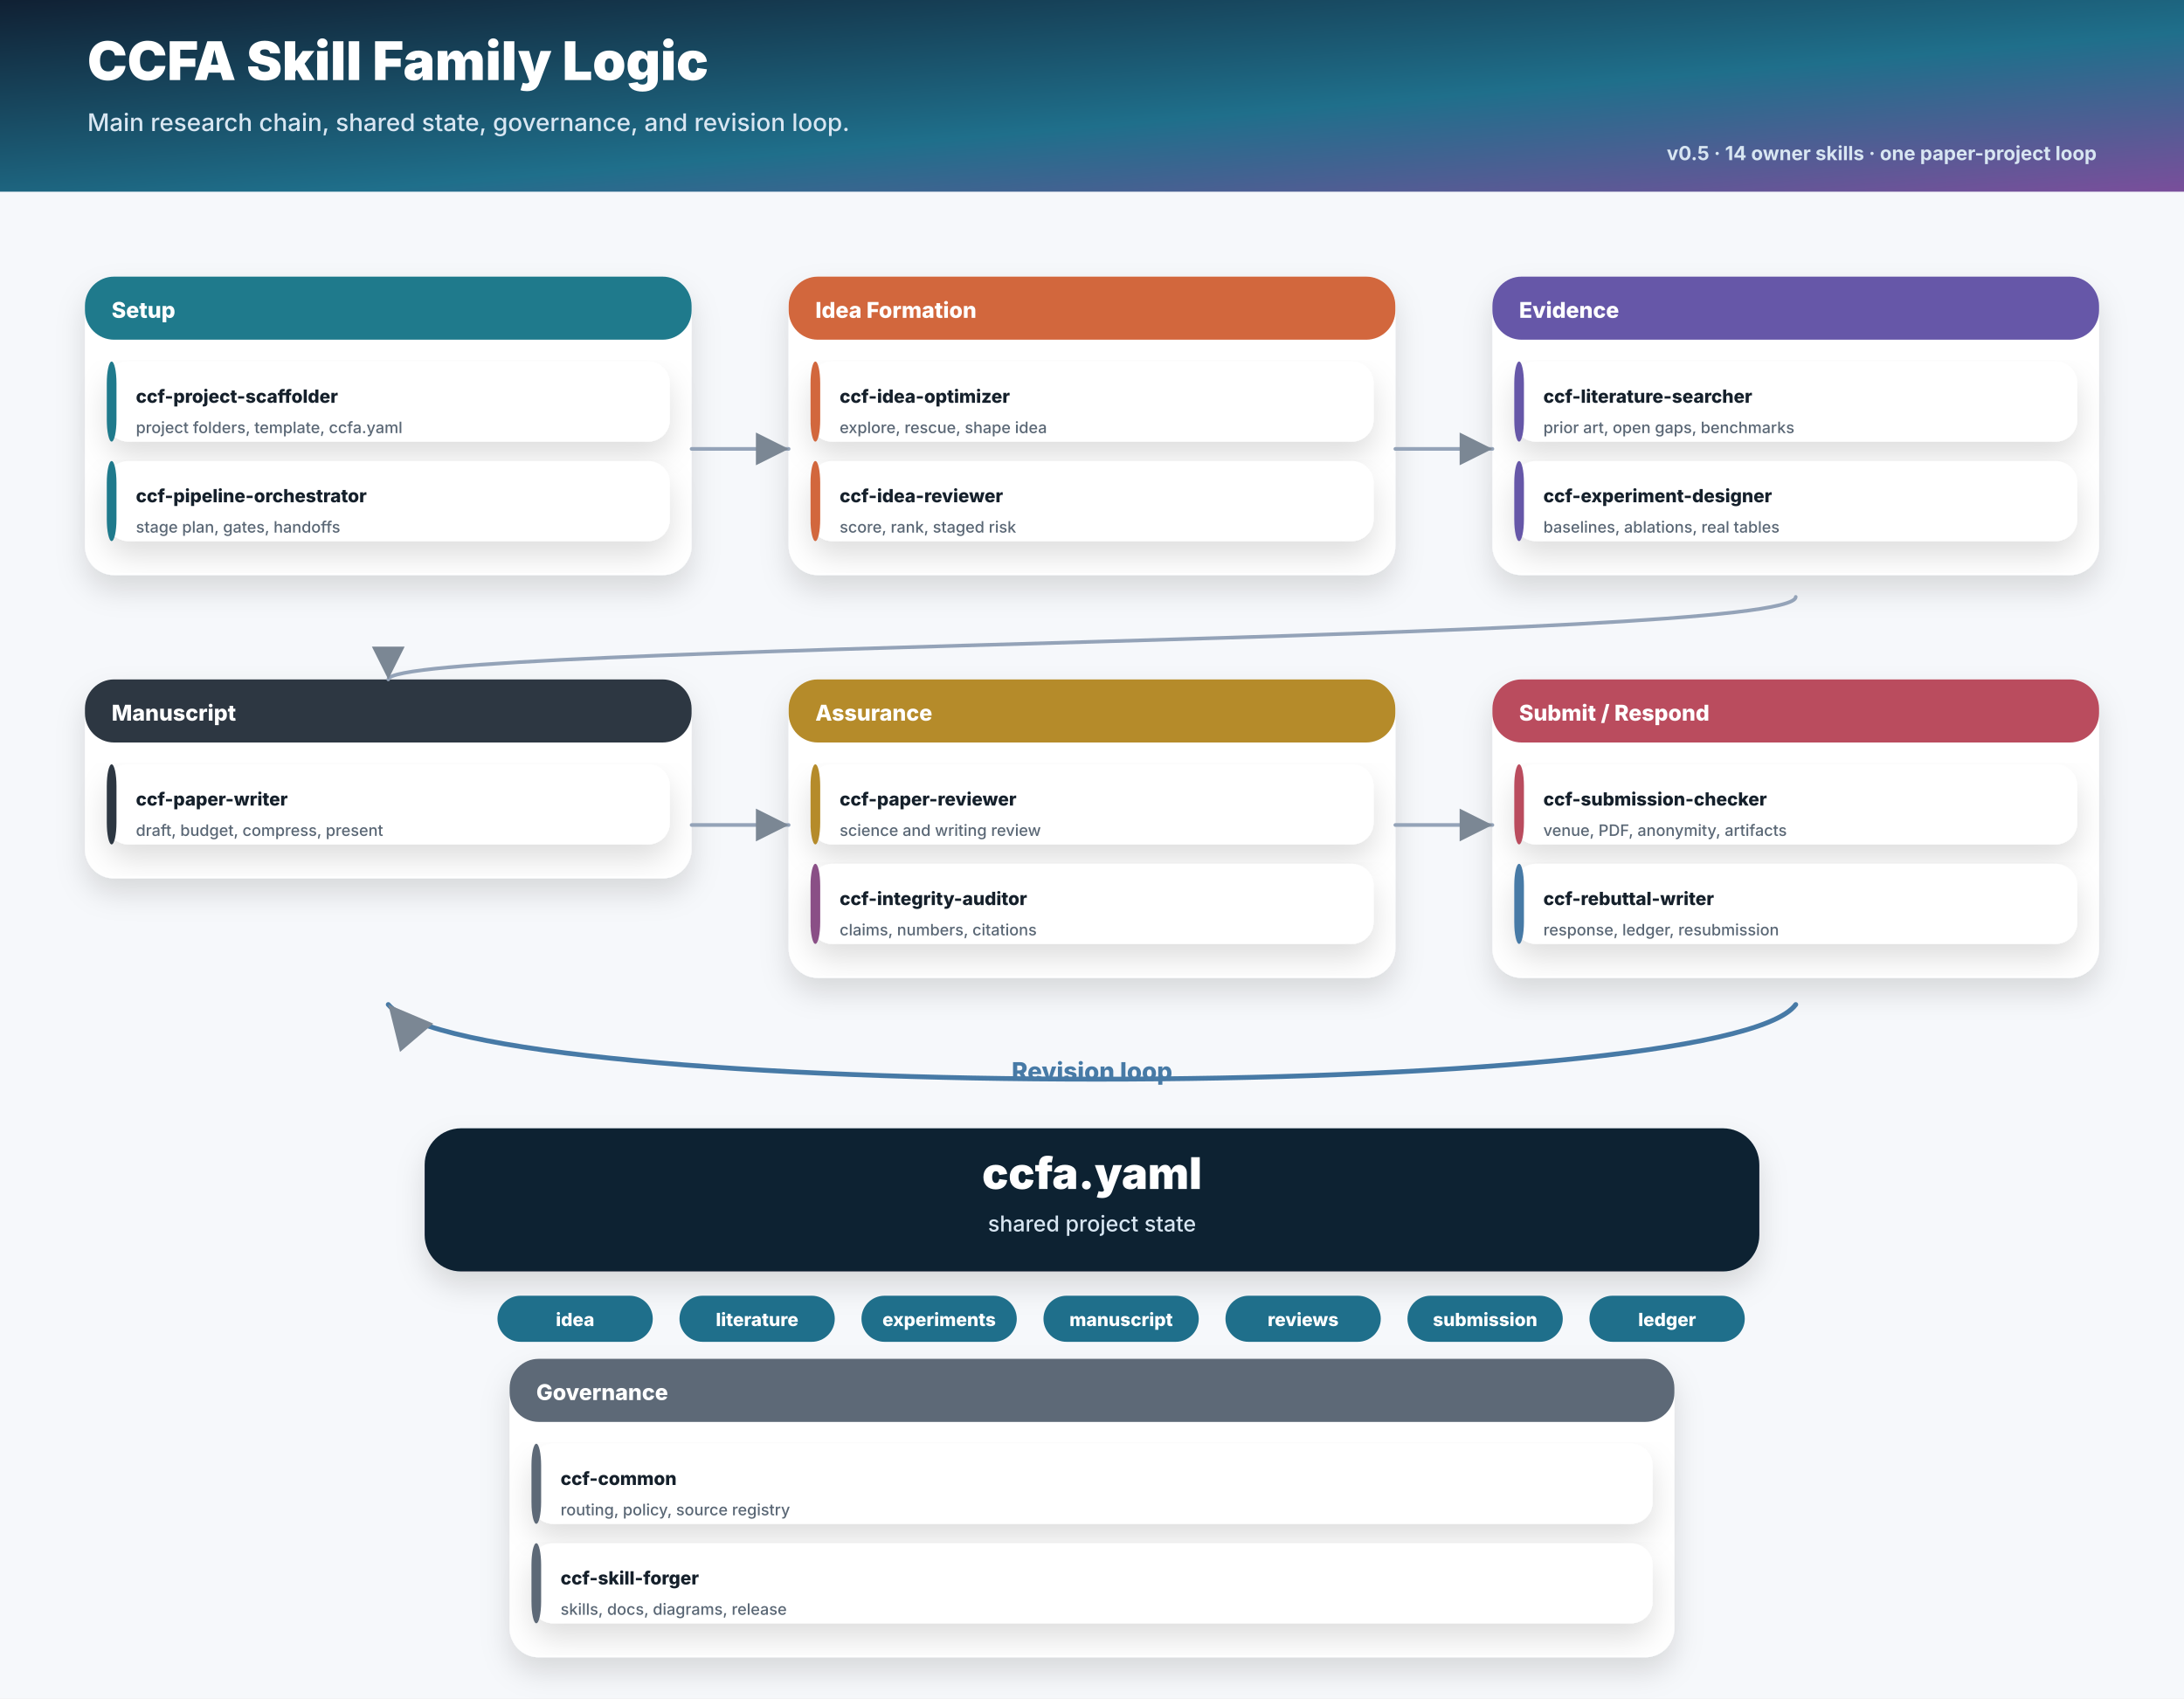
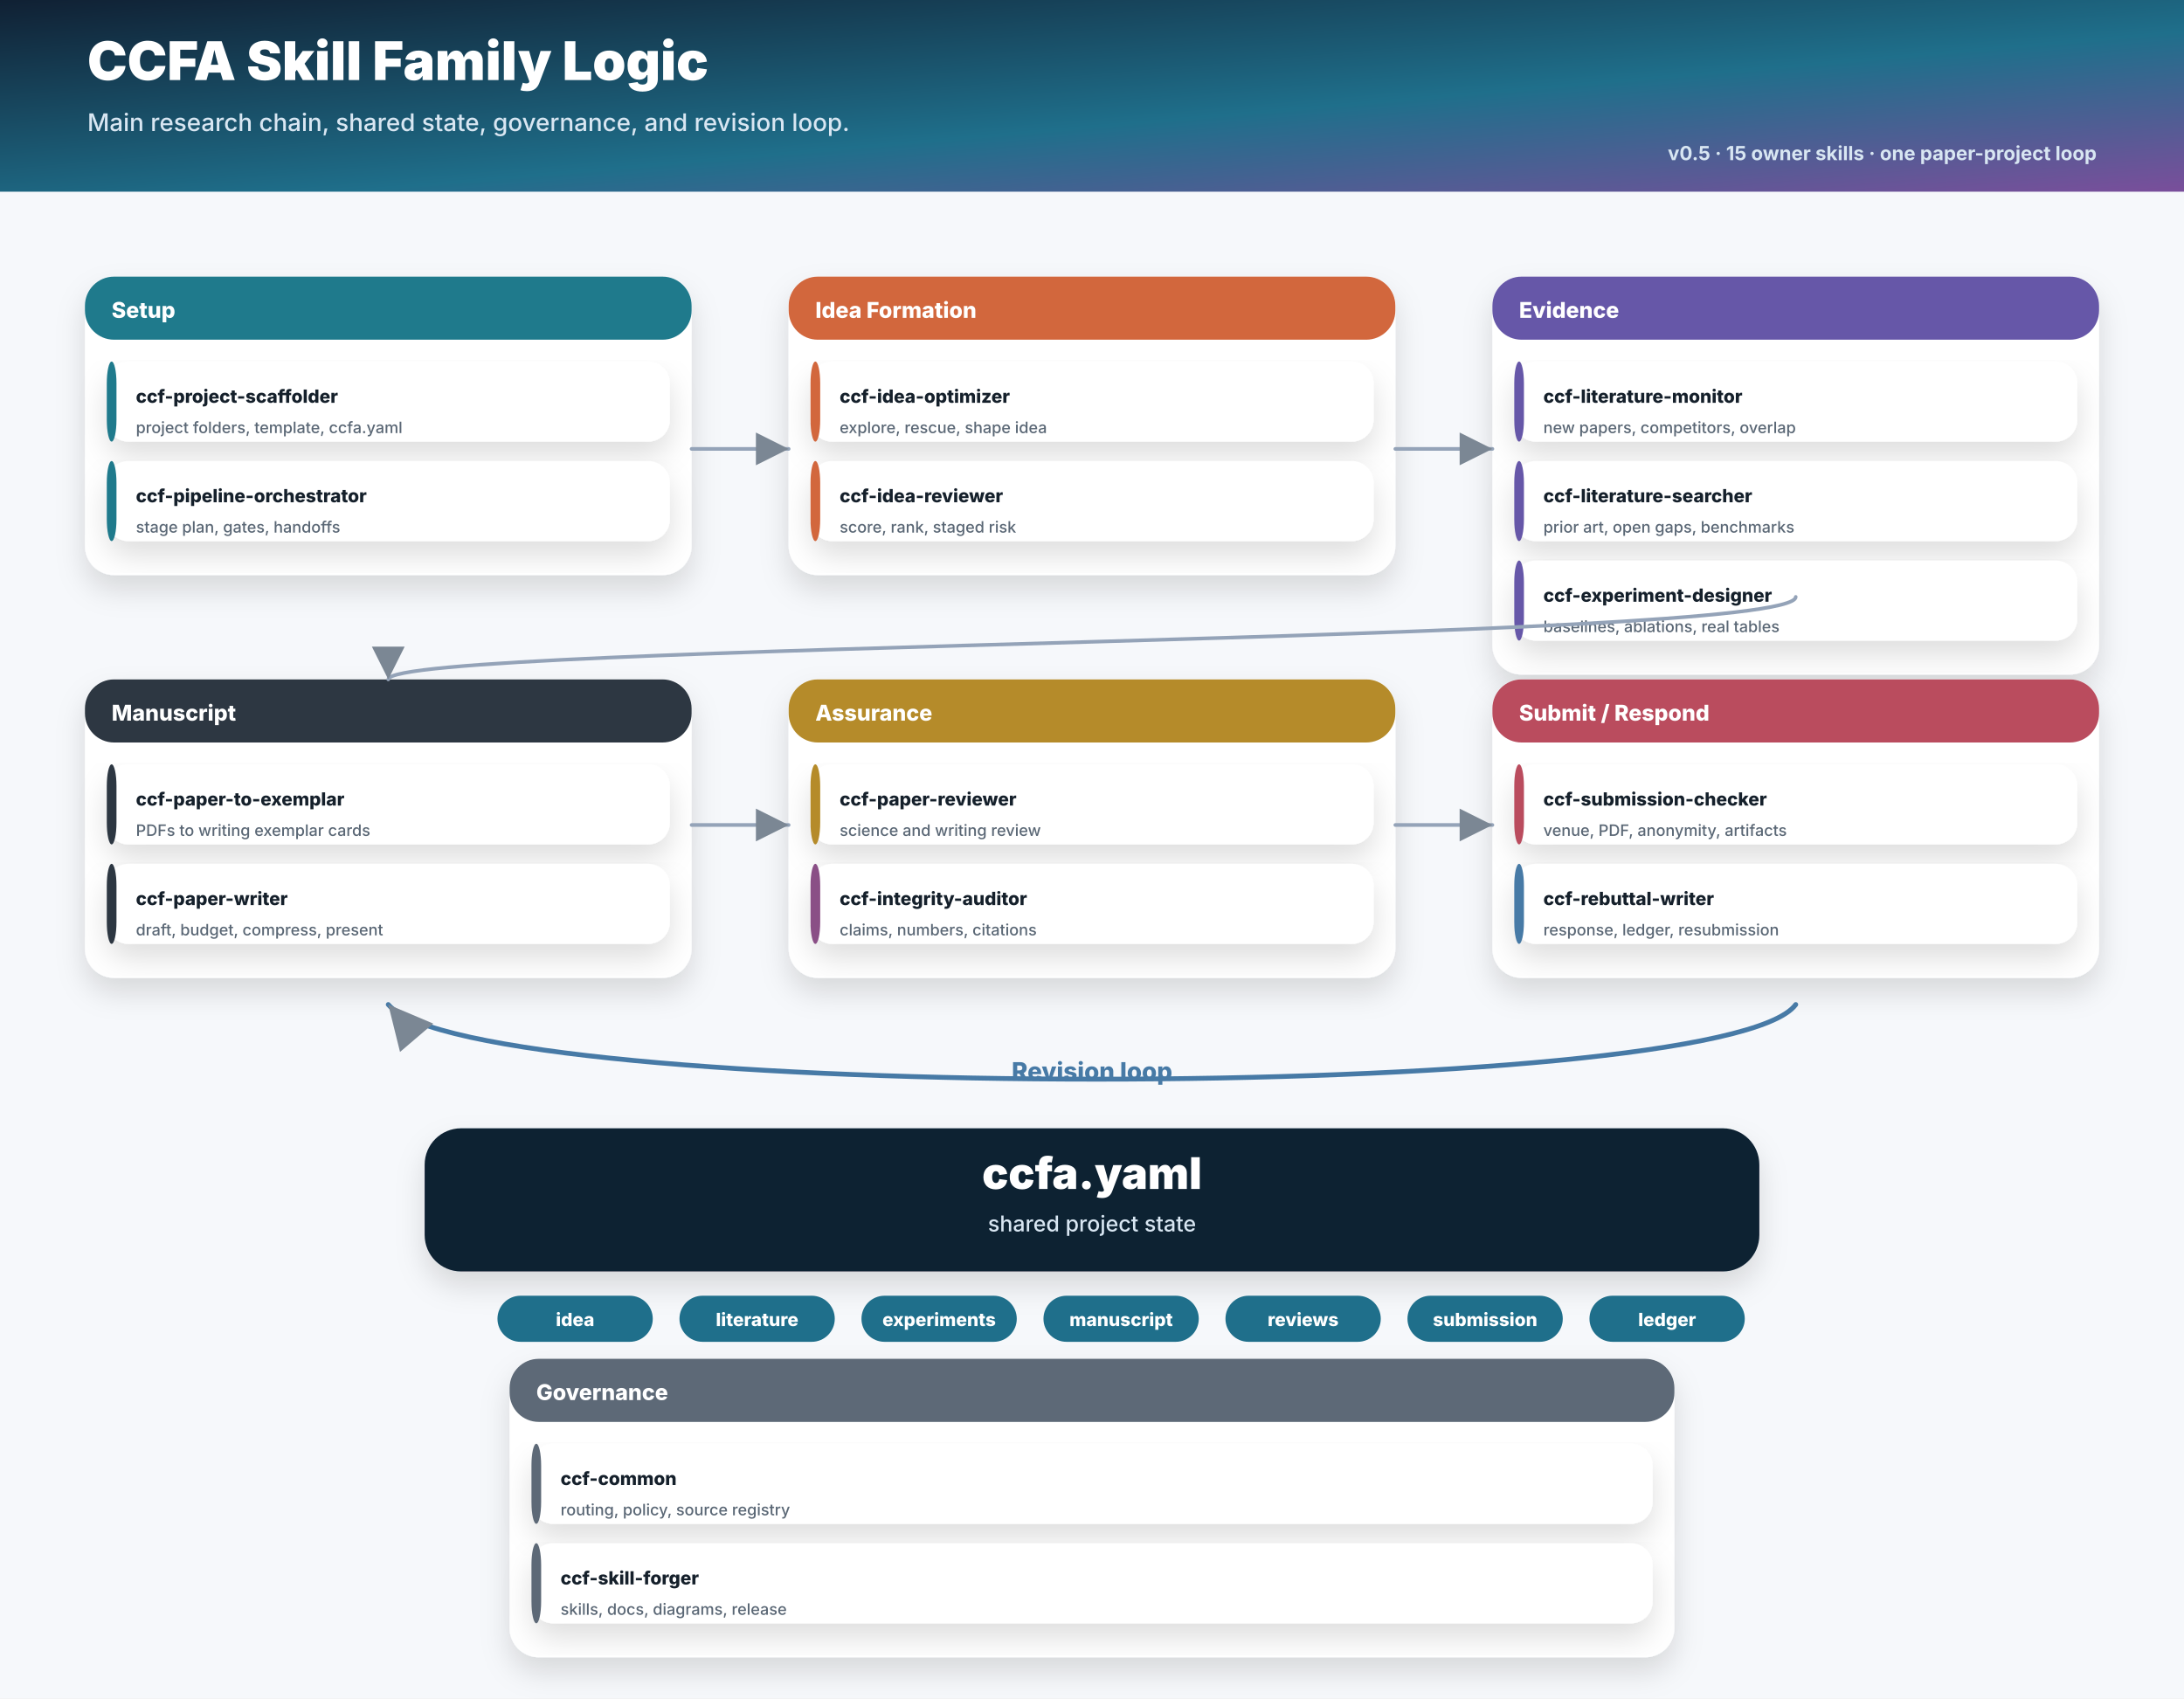
<svg xmlns="http://www.w3.org/2000/svg" width="1800" height="1400" viewBox="0 0 1800 1400">
  <defs>
    <linearGradient id="header" x1="0" y1="0" x2="1" y2="1">
      <stop offset="0" stop-color="#102033" />
      <stop offset="0.58" stop-color="#1F6F8B" />
      <stop offset="1" stop-color="#7A4E9B" />
    </linearGradient>
    <filter id="shadow" x="-20%" y="-20%" width="140%" height="160%">
      <feDropShadow dx="0" dy="12" stdDeviation="12" flood-color="#0B1826" flood-opacity="0.13" />
    </filter>
    <marker id="arrow" markerWidth="13" markerHeight="13" refX="11" refY="6.5" orient="auto">
      <path d="M2,2 L11,6.5 L2,11 Z" fill="#7B8794" />
    </marker>
  </defs>
  <style>text{font-family:Inter, Segoe UI, Arial, sans-serif;dominant-baseline:auto} .mono{font-family:Consolas,Menlo,monospace}</style>
  <rect x="0" y="0" width="1800" height="1400" rx="0" fill="#F6F8FB" stroke="none" stroke-width="2" />
  <rect x="0" y="0" width="1800" height="158" rx="0" fill="url(#header)" stroke="none" stroke-width="2" />
  <text x="72" y="66" font-size="44" font-weight="850" fill="#FFFFFF" text-anchor="start">CCFA Skill Family Logic</text>
  <text x="72" y="108" font-size="20" font-weight="500" fill="#D8E6F2" text-anchor="start">Main research chain, shared state, governance, and revision loop.</text>
-   <text x="1728" y="132" font-size="16" font-weight="650" fill="#D8E6F2" text-anchor="end">v0.5 · 14 owner skills · one paper-project loop</text>
+   <text x="1728" y="132" font-size="16" font-weight="650" fill="#D8E6F2" text-anchor="end">v0.5 · 15 owner skills · one paper-project loop</text>
  <rect x="70" y="228" width="500" height="246" rx="24" fill="#FFFFFF" stroke="none" stroke-width="2" filter="url(#shadow)" />
  <rect x="70" y="228" width="500" height="52" rx="24" fill="#1F7A8C" stroke="none" stroke-width="2" />
  <text x="92" y="262" font-size="18" font-weight="820" fill="#FFFFFF" text-anchor="start">Setup</text>
  <rect x="88" y="298" width="464" height="66" rx="18" fill="#FFFFFF" stroke="none" stroke-width="2" filter="url(#shadow)" />
  <rect x="88" y="298" width="8" height="66" rx="18" fill="#1F7A8C" stroke="none" stroke-width="2" />
  <text x="112" y="332" font-size="15" font-weight="820" fill="#15202B" text-anchor="start">ccf-project-scaffolder</text>
  <text x="112" y="357" font-size="13" font-weight="520" fill="#5A6775" text-anchor="start">project folders, template, ccfa.yaml</text>
  <rect x="88" y="380" width="464" height="66" rx="18" fill="#FFFFFF" stroke="none" stroke-width="2" filter="url(#shadow)" />
  <rect x="88" y="380" width="8" height="66" rx="18" fill="#1F7A8C" stroke="none" stroke-width="2" />
  <text x="112" y="414" font-size="15" font-weight="820" fill="#15202B" text-anchor="start">ccf-pipeline-orchestrator</text>
  <text x="112" y="439" font-size="13" font-weight="520" fill="#5A6775" text-anchor="start">stage plan, gates, handoffs</text>
  <rect x="650" y="228" width="500" height="246" rx="24" fill="#FFFFFF" stroke="none" stroke-width="2" filter="url(#shadow)" />
  <rect x="650" y="228" width="500" height="52" rx="24" fill="#D2673D" stroke="none" stroke-width="2" />
  <text x="672" y="262" font-size="18" font-weight="820" fill="#FFFFFF" text-anchor="start">Idea Formation</text>
  <rect x="668" y="298" width="464" height="66" rx="18" fill="#FFFFFF" stroke="none" stroke-width="2" filter="url(#shadow)" />
  <rect x="668" y="298" width="8" height="66" rx="18" fill="#D2673D" stroke="none" stroke-width="2" />
  <text x="692" y="332" font-size="15" font-weight="820" fill="#15202B" text-anchor="start">ccf-idea-optimizer</text>
  <text x="692" y="357" font-size="13" font-weight="520" fill="#5A6775" text-anchor="start">explore, rescue, shape idea</text>
  <rect x="668" y="380" width="464" height="66" rx="18" fill="#FFFFFF" stroke="none" stroke-width="2" filter="url(#shadow)" />
  <rect x="668" y="380" width="8" height="66" rx="18" fill="#D2673D" stroke="none" stroke-width="2" />
  <text x="692" y="414" font-size="15" font-weight="820" fill="#15202B" text-anchor="start">ccf-idea-reviewer</text>
  <text x="692" y="439" font-size="13" font-weight="520" fill="#5A6775" text-anchor="start">score, rank, staged risk</text>
-   <rect x="1230" y="228" width="500" height="246" rx="24" fill="#FFFFFF" stroke="none" stroke-width="2" filter="url(#shadow)" />
+   <rect x="1230" y="228" width="500" height="328" rx="24" fill="#FFFFFF" stroke="none" stroke-width="2" filter="url(#shadow)" />
  <rect x="1230" y="228" width="500" height="52" rx="24" fill="#6657A8" stroke="none" stroke-width="2" />
  <text x="1252" y="262" font-size="18" font-weight="820" fill="#FFFFFF" text-anchor="start">Evidence</text>
  <rect x="1248" y="298" width="464" height="66" rx="18" fill="#FFFFFF" stroke="none" stroke-width="2" filter="url(#shadow)" />
  <rect x="1248" y="298" width="8" height="66" rx="18" fill="#6657A8" stroke="none" stroke-width="2" />
-   <text x="1272" y="332" font-size="15" font-weight="820" fill="#15202B" text-anchor="start">ccf-literature-searcher</text>
-   <text x="1272" y="357" font-size="13" font-weight="520" fill="#5A6775" text-anchor="start">prior art, open gaps, benchmarks</text>
+   <text x="1272" y="332" font-size="15" font-weight="820" fill="#15202B" text-anchor="start">ccf-literature-monitor</text>
+   <text x="1272" y="357" font-size="13" font-weight="520" fill="#5A6775" text-anchor="start">new papers, competitors, overlap</text>
  <rect x="1248" y="380" width="464" height="66" rx="18" fill="#FFFFFF" stroke="none" stroke-width="2" filter="url(#shadow)" />
  <rect x="1248" y="380" width="8" height="66" rx="18" fill="#6657A8" stroke="none" stroke-width="2" />
-   <text x="1272" y="414" font-size="15" font-weight="820" fill="#15202B" text-anchor="start">ccf-experiment-designer</text>
-   <text x="1272" y="439" font-size="13" font-weight="520" fill="#5A6775" text-anchor="start">baselines, ablations, real tables</text>
-   <rect x="70" y="560" width="500" height="164" rx="24" fill="#FFFFFF" stroke="none" stroke-width="2" filter="url(#shadow)" />
+   <text x="1272" y="414" font-size="15" font-weight="820" fill="#15202B" text-anchor="start">ccf-literature-searcher</text>
+   <text x="1272" y="439" font-size="13" font-weight="520" fill="#5A6775" text-anchor="start">prior art, open gaps, benchmarks</text>
+   <rect x="1248" y="462" width="464" height="66" rx="18" fill="#FFFFFF" stroke="none" stroke-width="2" filter="url(#shadow)" />
+   <rect x="1248" y="462" width="8" height="66" rx="18" fill="#6657A8" stroke="none" stroke-width="2" />
+   <text x="1272" y="496" font-size="15" font-weight="820" fill="#15202B" text-anchor="start">ccf-experiment-designer</text>
+   <text x="1272" y="521" font-size="13" font-weight="520" fill="#5A6775" text-anchor="start">baselines, ablations, real tables</text>
+   <rect x="70" y="560" width="500" height="246" rx="24" fill="#FFFFFF" stroke="none" stroke-width="2" filter="url(#shadow)" />
  <rect x="70" y="560" width="500" height="52" rx="24" fill="#2D3742" stroke="none" stroke-width="2" />
  <text x="92" y="594" font-size="18" font-weight="820" fill="#FFFFFF" text-anchor="start">Manuscript</text>
  <rect x="88" y="630" width="464" height="66" rx="18" fill="#FFFFFF" stroke="none" stroke-width="2" filter="url(#shadow)" />
  <rect x="88" y="630" width="8" height="66" rx="18" fill="#2D3742" stroke="none" stroke-width="2" />
-   <text x="112" y="664" font-size="15" font-weight="820" fill="#15202B" text-anchor="start">ccf-paper-writer</text>
-   <text x="112" y="689" font-size="13" font-weight="520" fill="#5A6775" text-anchor="start">draft, budget, compress, present</text>
+   <text x="112" y="664" font-size="15" font-weight="820" fill="#15202B" text-anchor="start">ccf-paper-to-exemplar</text>
+   <text x="112" y="689" font-size="13" font-weight="520" fill="#5A6775" text-anchor="start">PDFs to writing exemplar cards</text>
+   <rect x="88" y="712" width="464" height="66" rx="18" fill="#FFFFFF" stroke="none" stroke-width="2" filter="url(#shadow)" />
+   <rect x="88" y="712" width="8" height="66" rx="18" fill="#2D3742" stroke="none" stroke-width="2" />
+   <text x="112" y="746" font-size="15" font-weight="820" fill="#15202B" text-anchor="start">ccf-paper-writer</text>
+   <text x="112" y="771" font-size="13" font-weight="520" fill="#5A6775" text-anchor="start">draft, budget, compress, present</text>
  <rect x="650" y="560" width="500" height="246" rx="24" fill="#FFFFFF" stroke="none" stroke-width="2" filter="url(#shadow)" />
  <rect x="650" y="560" width="500" height="52" rx="24" fill="#B58B2A" stroke="none" stroke-width="2" />
  <text x="672" y="594" font-size="18" font-weight="820" fill="#FFFFFF" text-anchor="start">Assurance</text>
  <rect x="668" y="630" width="464" height="66" rx="18" fill="#FFFFFF" stroke="none" stroke-width="2" filter="url(#shadow)" />
  <rect x="668" y="630" width="8" height="66" rx="18" fill="#B58B2A" stroke="none" stroke-width="2" />
  <text x="692" y="664" font-size="15" font-weight="820" fill="#15202B" text-anchor="start">ccf-paper-reviewer</text>
  <text x="692" y="689" font-size="13" font-weight="520" fill="#5A6775" text-anchor="start">science and writing review</text>
  <rect x="668" y="712" width="464" height="66" rx="18" fill="#FFFFFF" stroke="none" stroke-width="2" filter="url(#shadow)" />
  <rect x="668" y="712" width="8" height="66" rx="18" fill="#8A4F86" stroke="none" stroke-width="2" />
  <text x="692" y="746" font-size="15" font-weight="820" fill="#15202B" text-anchor="start">ccf-integrity-auditor</text>
  <text x="692" y="771" font-size="13" font-weight="520" fill="#5A6775" text-anchor="start">claims, numbers, citations</text>
  <rect x="1230" y="560" width="500" height="246" rx="24" fill="#FFFFFF" stroke="none" stroke-width="2" filter="url(#shadow)" />
  <rect x="1230" y="560" width="500" height="52" rx="24" fill="#BA4C5E" stroke="none" stroke-width="2" />
  <text x="1252" y="594" font-size="18" font-weight="820" fill="#FFFFFF" text-anchor="start">Submit / Respond</text>
  <rect x="1248" y="630" width="464" height="66" rx="18" fill="#FFFFFF" stroke="none" stroke-width="2" filter="url(#shadow)" />
  <rect x="1248" y="630" width="8" height="66" rx="18" fill="#BA4C5E" stroke="none" stroke-width="2" />
  <text x="1272" y="664" font-size="15" font-weight="820" fill="#15202B" text-anchor="start">ccf-submission-checker</text>
  <text x="1272" y="689" font-size="13" font-weight="520" fill="#5A6775" text-anchor="start">venue, PDF, anonymity, artifacts</text>
  <rect x="1248" y="712" width="464" height="66" rx="18" fill="#FFFFFF" stroke="none" stroke-width="2" filter="url(#shadow)" />
  <rect x="1248" y="712" width="8" height="66" rx="18" fill="#477AA6" stroke="none" stroke-width="2" />
  <text x="1272" y="746" font-size="15" font-weight="820" fill="#15202B" text-anchor="start">ccf-rebuttal-writer</text>
  <text x="1272" y="771" font-size="13" font-weight="520" fill="#5A6775" text-anchor="start">response, ledger, resubmission</text>
  <line x1="570" y1="370" x2="650" y2="370" stroke="#94A3B8" stroke-width="3" stroke-linecap="round" marker-end="url(#arrow)" />
  <line x1="1150" y1="370" x2="1230" y2="370" stroke="#94A3B8" stroke-width="3" stroke-linecap="round" marker-end="url(#arrow)" />
  <path d="M1480 492 C1480 530 320 530 320 560" fill="none" stroke="#94A3B8" stroke-width="3" stroke-linecap="round" stroke-linejoin="round" marker-end="url(#arrow)" />
  <line x1="570" y1="680" x2="650" y2="680" stroke="#94A3B8" stroke-width="3" stroke-linecap="round" marker-end="url(#arrow)" />
  <line x1="1150" y1="680" x2="1230" y2="680" stroke="#94A3B8" stroke-width="3" stroke-linecap="round" marker-end="url(#arrow)" />
  <path d="M1480 828 C1420 910 390 910 320 828" fill="none" stroke="#477AA6" stroke-width="4" stroke-linecap="round" stroke-linejoin="round" marker-end="url(#arrow)" />
  <text x="900" y="890" font-size="20" font-weight="820" fill="#477AA6" text-anchor="middle">Revision loop</text>
  <rect x="350" y="930" width="1100" height="118" rx="30" fill="#102033" stroke="none" stroke-width="2" filter="url(#shadow)" />
  <text x="900" y="980" font-size="36" font-weight="850" fill="#FFFFFF" text-anchor="middle">ccfa.yaml</text>
  <text x="900" y="1015" font-size="18" font-weight="500" fill="#D8E6F2" text-anchor="middle">shared project state</text>
  <rect x="410" y="1068" width="128" height="38" rx="19" fill="#1F6F8B" stroke="none" stroke-width="2" />
  <text x="474" y="1093" font-size="15" font-weight="760" fill="#FFFFFF" text-anchor="middle">idea</text>
  <rect x="560" y="1068" width="128" height="38" rx="19" fill="#1F6F8B" stroke="none" stroke-width="2" />
  <text x="624" y="1093" font-size="15" font-weight="760" fill="#FFFFFF" text-anchor="middle">literature</text>
  <rect x="710" y="1068" width="128" height="38" rx="19" fill="#1F6F8B" stroke="none" stroke-width="2" />
  <text x="774" y="1093" font-size="15" font-weight="760" fill="#FFFFFF" text-anchor="middle">experiments</text>
  <rect x="860" y="1068" width="128" height="38" rx="19" fill="#1F6F8B" stroke="none" stroke-width="2" />
  <text x="924" y="1093" font-size="15" font-weight="760" fill="#FFFFFF" text-anchor="middle">manuscript</text>
  <rect x="1010" y="1068" width="128" height="38" rx="19" fill="#1F6F8B" stroke="none" stroke-width="2" />
  <text x="1074" y="1093" font-size="15" font-weight="760" fill="#FFFFFF" text-anchor="middle">reviews</text>
  <rect x="1160" y="1068" width="128" height="38" rx="19" fill="#1F6F8B" stroke="none" stroke-width="2" />
  <text x="1224" y="1093" font-size="15" font-weight="760" fill="#FFFFFF" text-anchor="middle">submission</text>
  <rect x="1310" y="1068" width="128" height="38" rx="19" fill="#1F6F8B" stroke="none" stroke-width="2" />
  <text x="1374" y="1093" font-size="15" font-weight="760" fill="#FFFFFF" text-anchor="middle">ledger</text>
  <rect x="420" y="1120" width="960" height="246" rx="24" fill="#FFFFFF" stroke="none" stroke-width="2" filter="url(#shadow)" />
  <rect x="420" y="1120" width="960" height="52" rx="24" fill="#5D6977" stroke="none" stroke-width="2" />
  <text x="442" y="1154" font-size="18" font-weight="820" fill="#FFFFFF" text-anchor="start">Governance</text>
  <rect x="438" y="1190" width="924" height="66" rx="18" fill="#FFFFFF" stroke="none" stroke-width="2" filter="url(#shadow)" />
  <rect x="438" y="1190" width="8" height="66" rx="18" fill="#5D6977" stroke="none" stroke-width="2" />
  <text x="462" y="1224" font-size="15" font-weight="820" fill="#15202B" text-anchor="start">ccf-common</text>
  <text x="462" y="1249" font-size="13" font-weight="520" fill="#5A6775" text-anchor="start">routing, policy, source registry</text>
  <rect x="438" y="1272" width="924" height="66" rx="18" fill="#FFFFFF" stroke="none" stroke-width="2" filter="url(#shadow)" />
  <rect x="438" y="1272" width="8" height="66" rx="18" fill="#5D6977" stroke="none" stroke-width="2" />
  <text x="462" y="1306" font-size="15" font-weight="820" fill="#15202B" text-anchor="start">ccf-skill-forger</text>
  <text x="462" y="1331" font-size="13" font-weight="520" fill="#5A6775" text-anchor="start">skills, docs, diagrams, release</text>
</svg>
